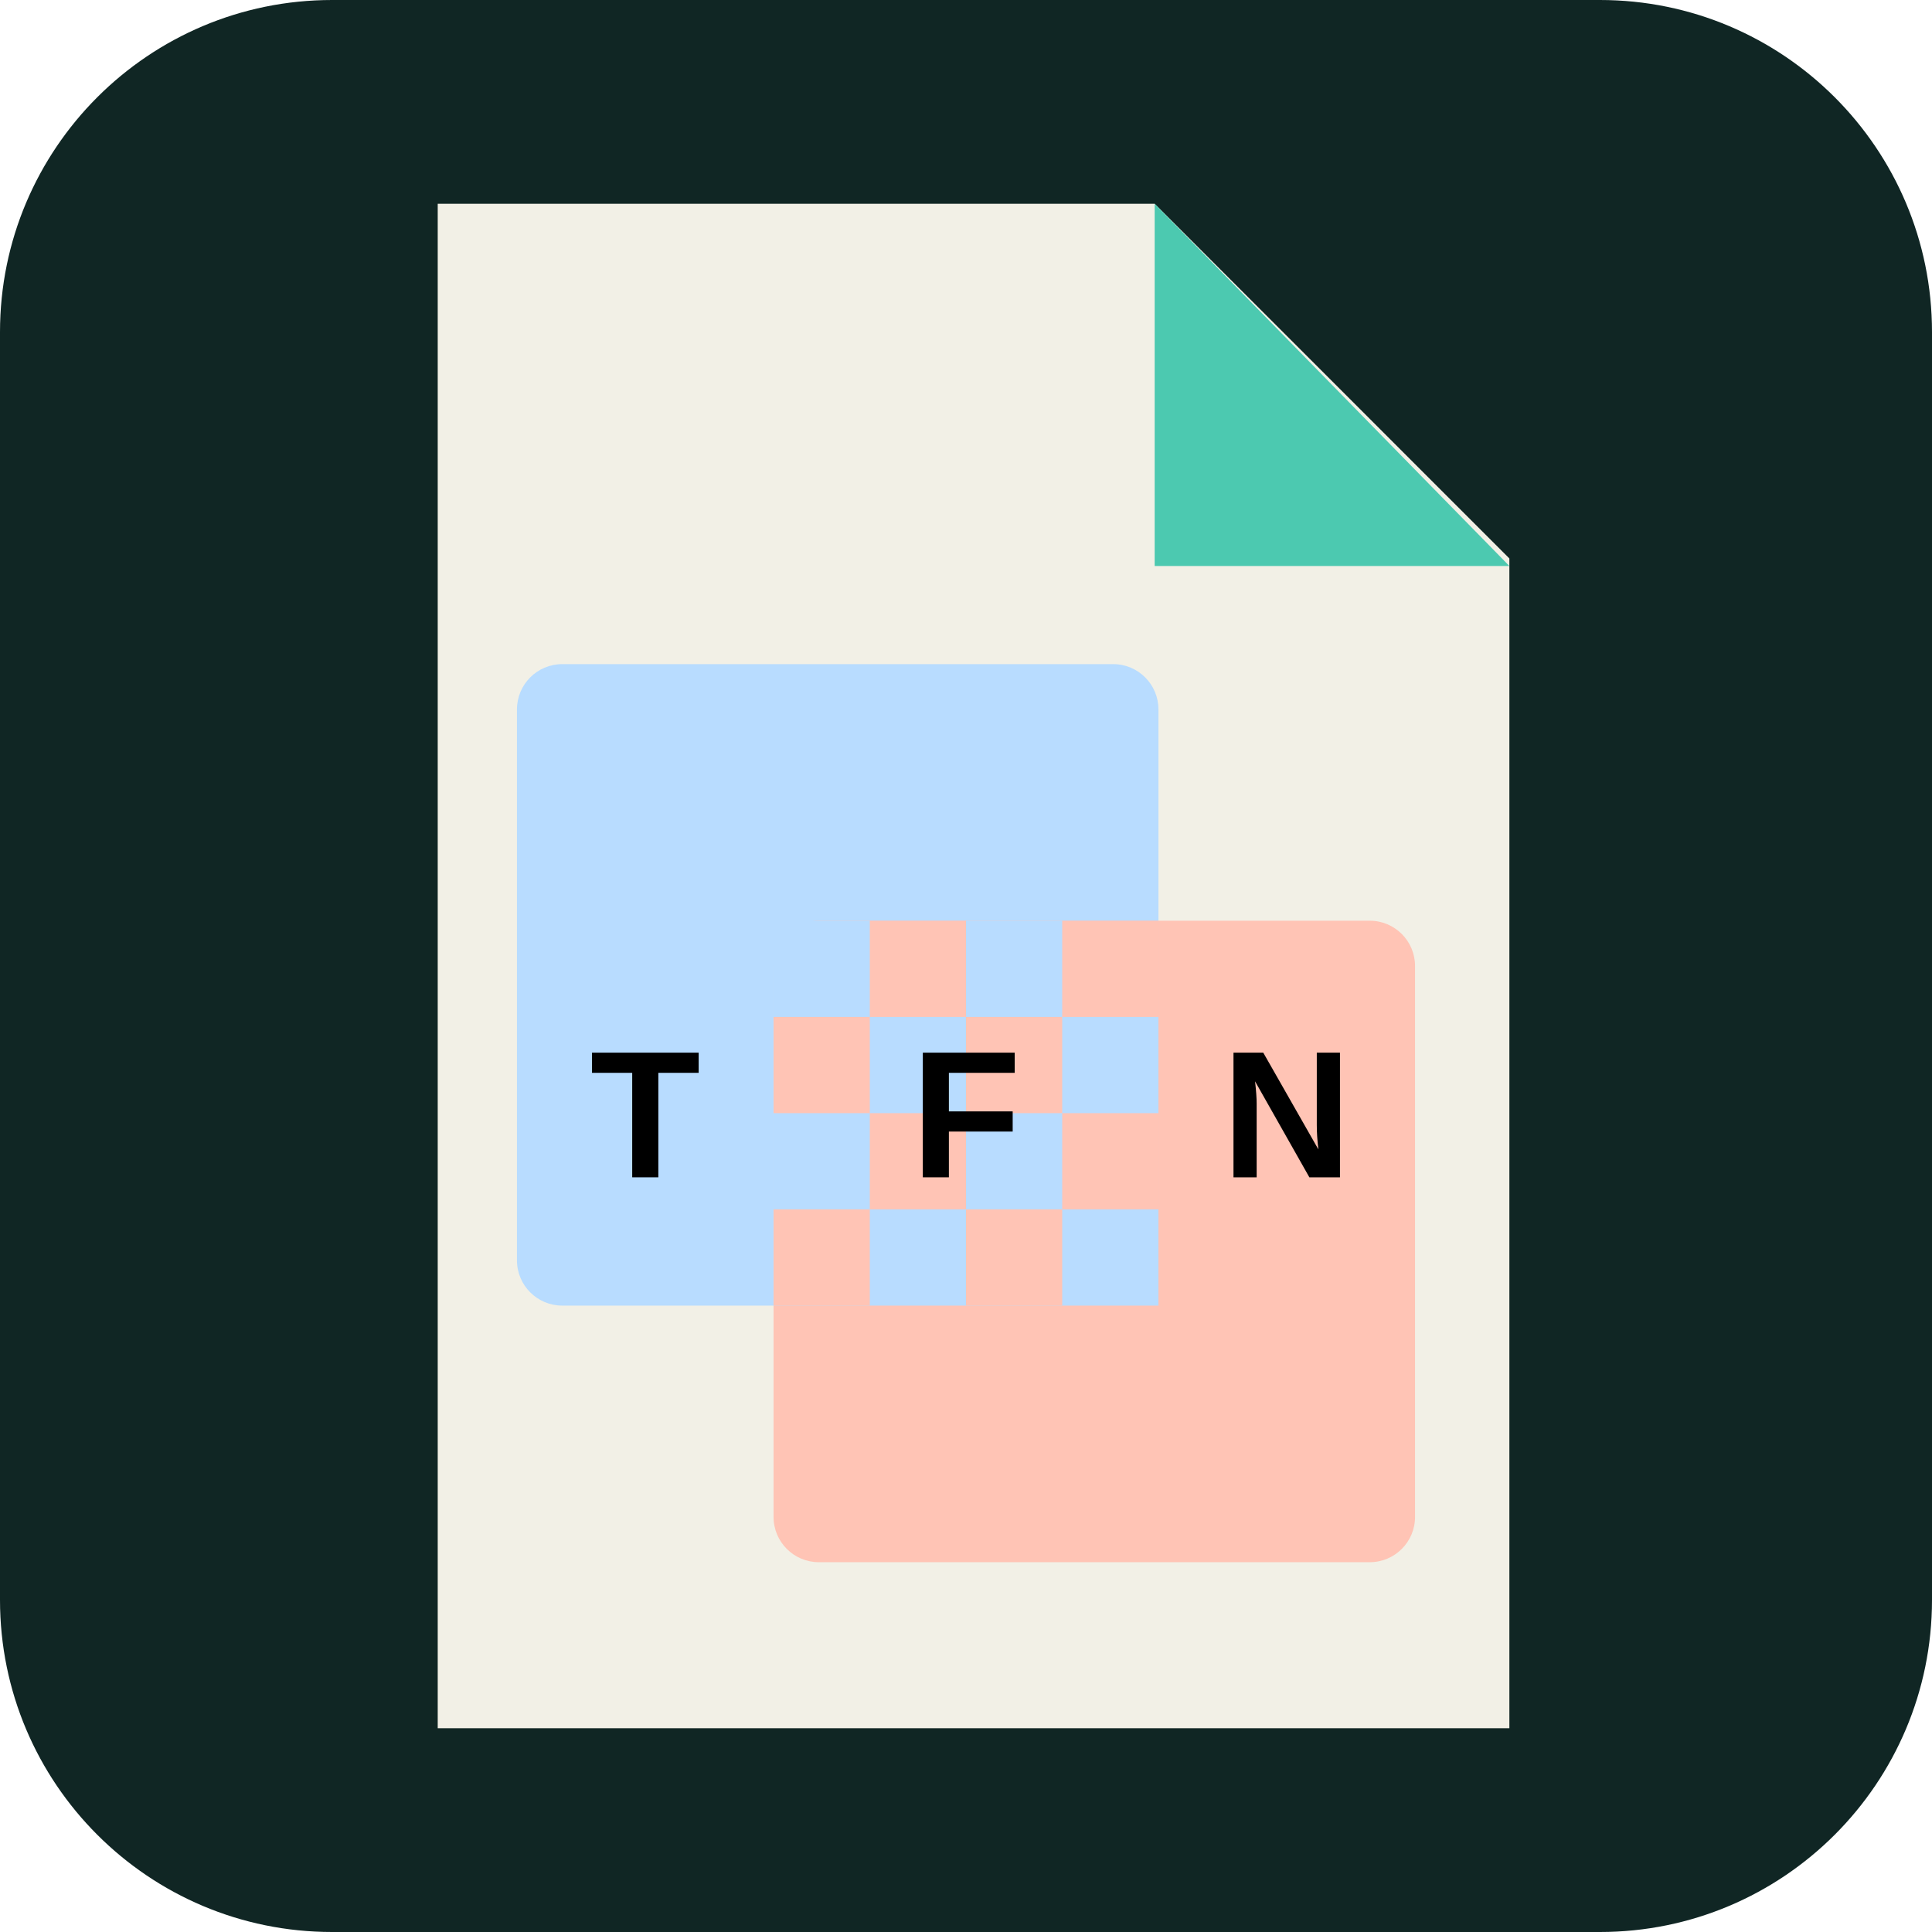
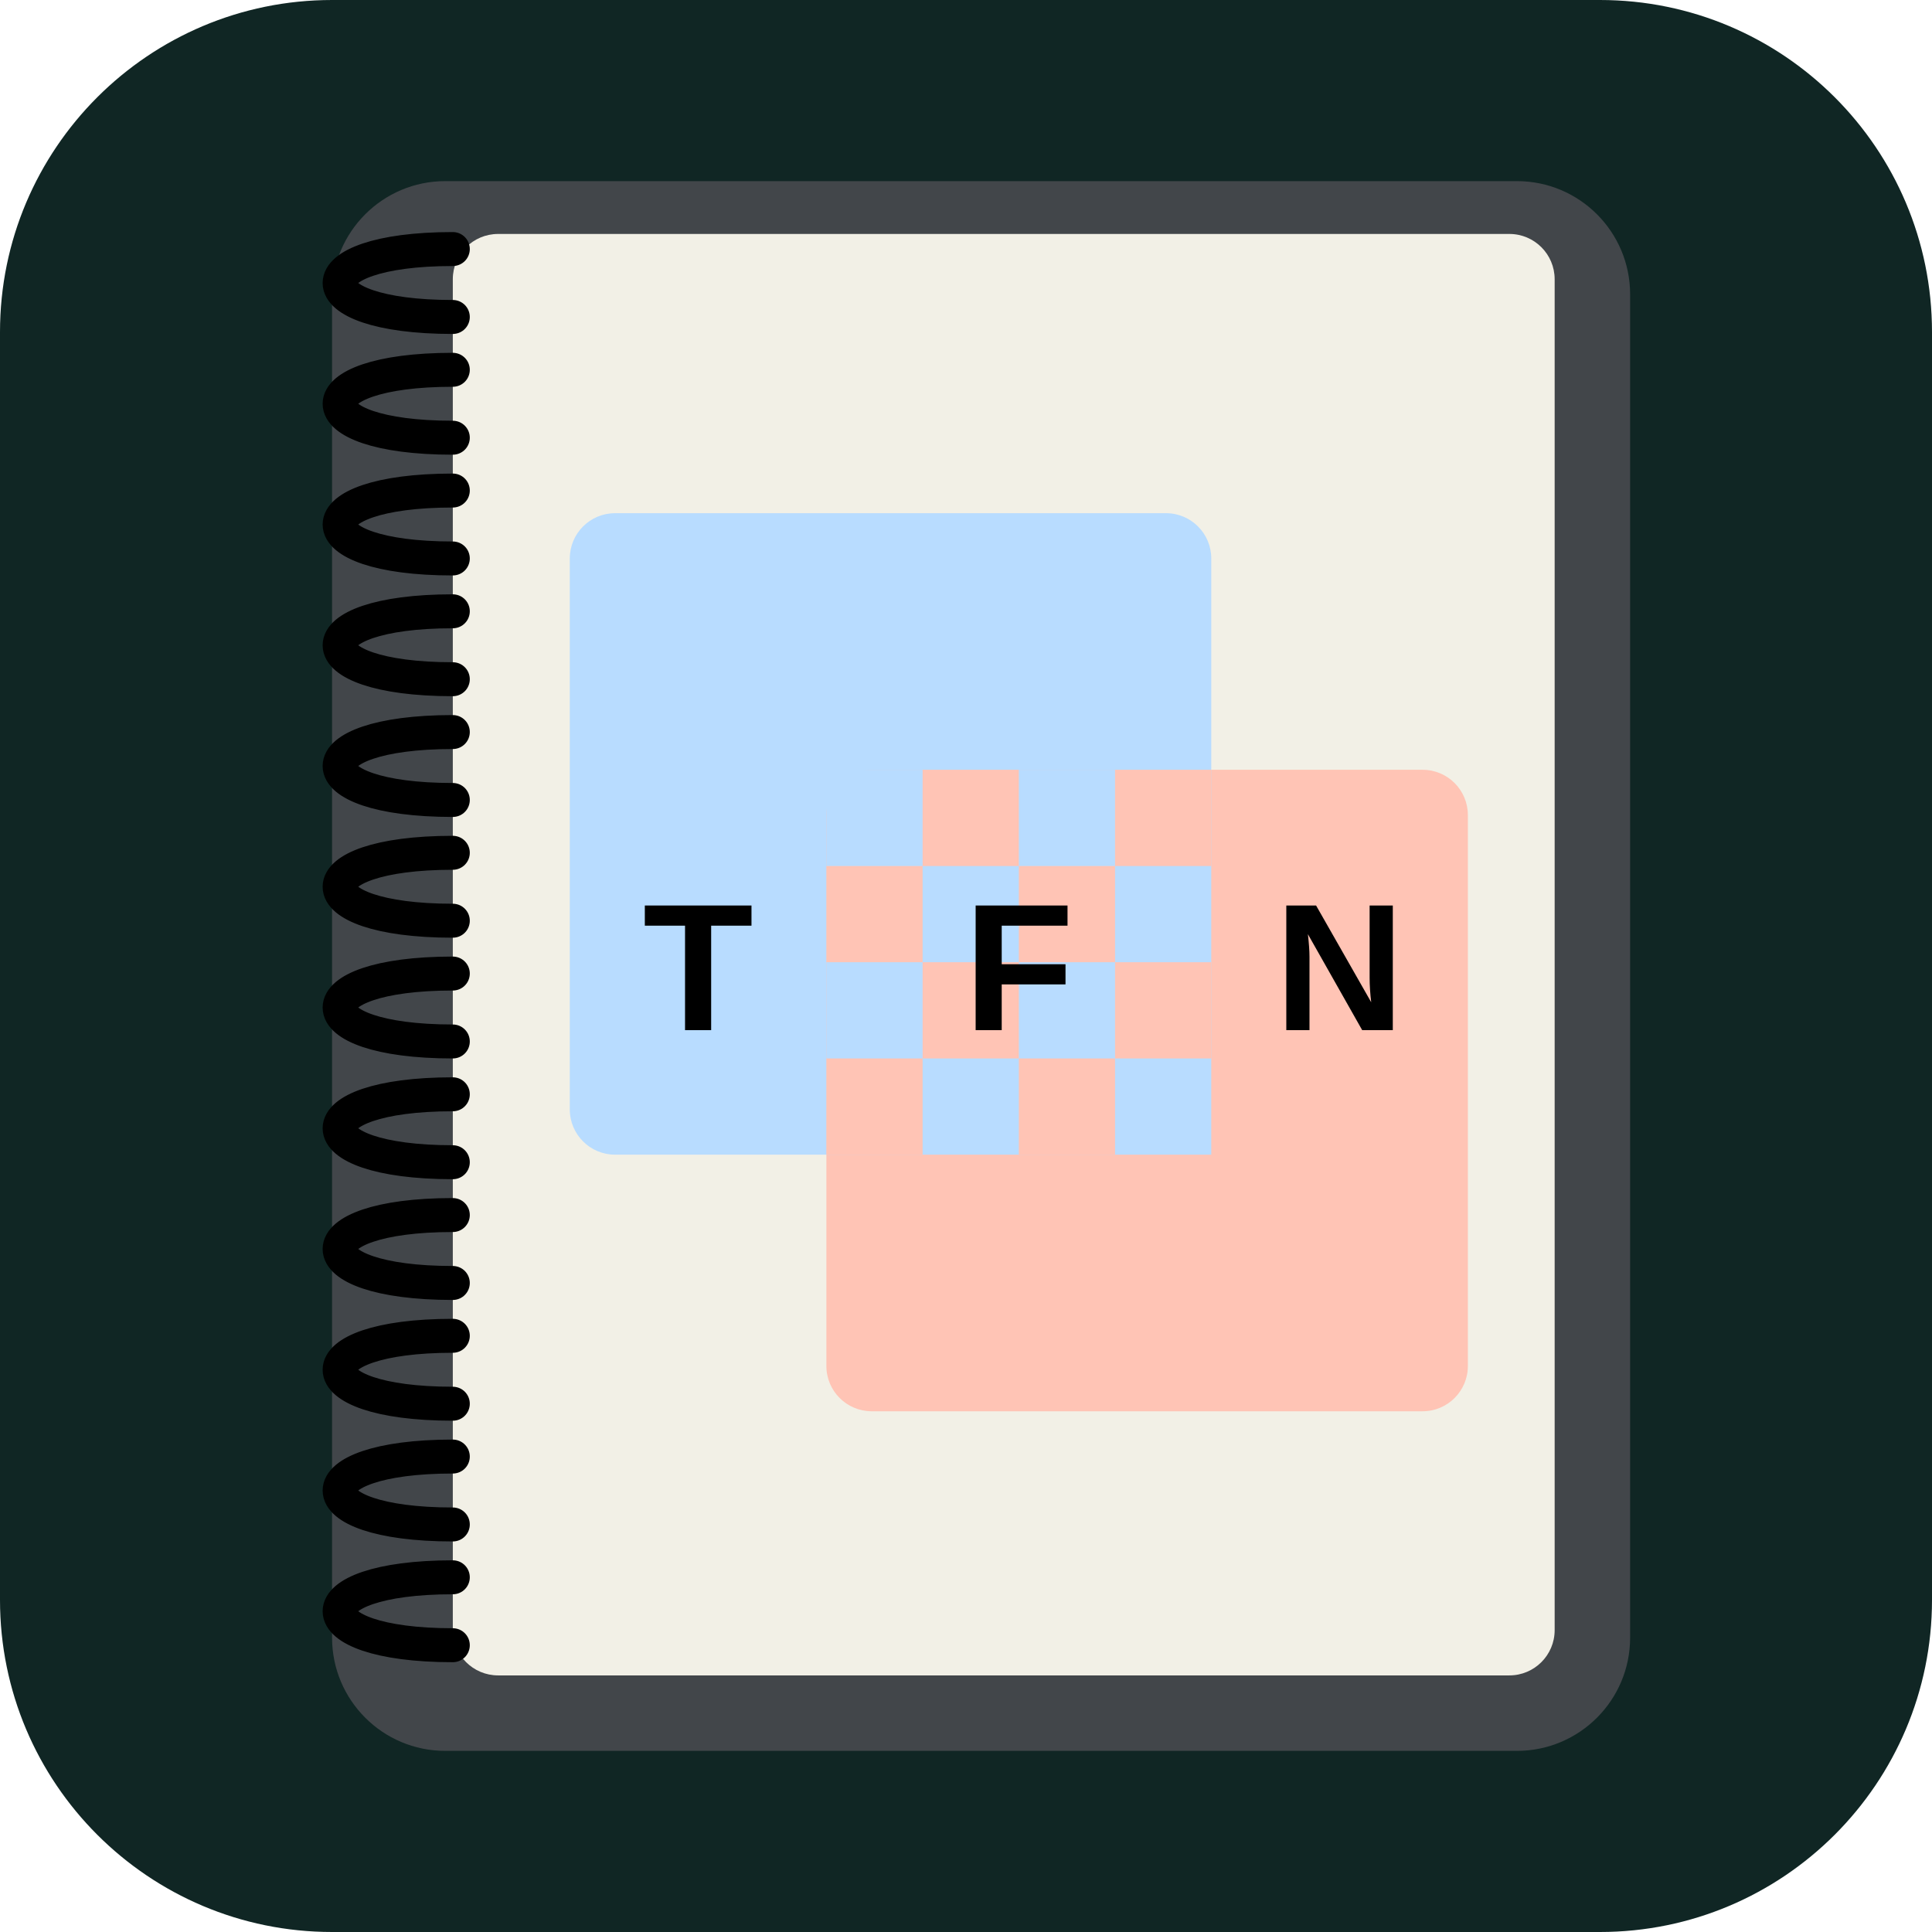
<svg xmlns="http://www.w3.org/2000/svg" width="512" height="512" viewBox="0 0 512 512">
  <rect width="512" height="512" rx="88" fill="#102624" />
-   <path d="M116 54h190l94 94v310H116z" fill="#f2f0e6" />
-   <path d="M306 54v96h94" fill="#4cc9b0" />
-   <rect x="137" y="176" width="170" height="170" rx="12" fill="#b8dcff" />
-   <rect x="205" y="244" width="170" height="170" rx="12" fill="#ffc4b5" />
-   <rect x="205" y="244" width="102" height="102" fill="#b8dcff" />
-   <g fill="#ffc4b5">
-     <rect x="230.5" y="244" width="25.5" height="25.5" />
-     <rect x="281.5" y="244" width="25.5" height="25.5" />
-     <rect x="205" y="269.5" width="25.5" height="25.5" />
-     <rect x="256" y="269.5" width="25.5" height="25.5" />
-     <rect x="230.5" y="295" width="25.5" height="25.5" />
-     <rect x="281.5" y="295" width="25.5" height="25.5" />
-     <rect x="205" y="320.5" width="25.5" height="25.5" />
-     <rect x="256" y="320.5" width="25.5" height="25.5" />
+   <rect x="88" y="48" width="344" height="416" rx="30" fill="#42464a" />
+   <rect x="120" y="62" width="292" height="382" rx="12" fill="#f2f0e6" />
+   <g fill="none" stroke="#000000" stroke-linecap="round" stroke-width="9">
+     <path d="M120 66c-40 0-40 18 0 18" />
+     <path d="M120 98c-40 0-40 18 0 18" />
+     <path d="M120 130c-40 0-40 18 0 18" />
+     <path d="M120 162c-40 0-40 18 0 18" />
+     <path d="M120 194c-40 0-40 18 0 18" />
+     <path d="M120 226c-40 0-40 18 0 18" />
+     <path d="M120 258c-40 0-40 18 0 18" />
+     <path d="M120 290c-40 0-40 18 0 18" />
+     <path d="M120 322c-40 0-40 18 0 18" />
+     <path d="M120 354c-40 0-40 18 0 18" />
+     <path d="M120 386c-40 0-40 18 0 18" />
+     <path d="M120 418c-40 0-40 18 0 18" />
  </g>
-   <g fill="#000000" font-family="Arial, Helvetica, sans-serif" font-size="48" font-weight="800" text-anchor="middle">
-     <text x="171" y="312">T</text>
-     <text x="256" y="312">F</text>
-     <text x="341" y="312">N</text>
+   <g transform="translate(14 -40)">
+     <rect x="137" y="176" width="170" height="170" rx="12" fill="#b8dcff" />
+     <rect x="205" y="244" width="170" height="170" rx="12" fill="#ffc4b5" />
+     <rect x="205" y="244" width="102" height="102" fill="#b8dcff" />
+     <g fill="#ffc4b5">
+       <rect x="230.5" y="244" width="25.5" height="25.5" />
+       <rect x="281.5" y="244" width="25.5" height="25.5" />
+       <rect x="205" y="269.5" width="25.5" height="25.5" />
+       <rect x="256" y="269.5" width="25.5" height="25.5" />
+       <rect x="230.5" y="295" width="25.5" height="25.5" />
+       <rect x="281.5" y="295" width="25.5" height="25.5" />
+       <rect x="205" y="320.5" width="25.5" height="25.5" />
+       <rect x="256" y="320.5" width="25.5" height="25.5" />
+     </g>
+     <g fill="#000000" font-family="Arial, Helvetica, sans-serif" font-size="48" font-weight="800" text-anchor="middle">
+       <text x="171" y="313">T</text>
+       <text x="256" y="313">F</text>
+       <text x="341" y="313">N</text>
+     </g>
  </g>
</svg>
